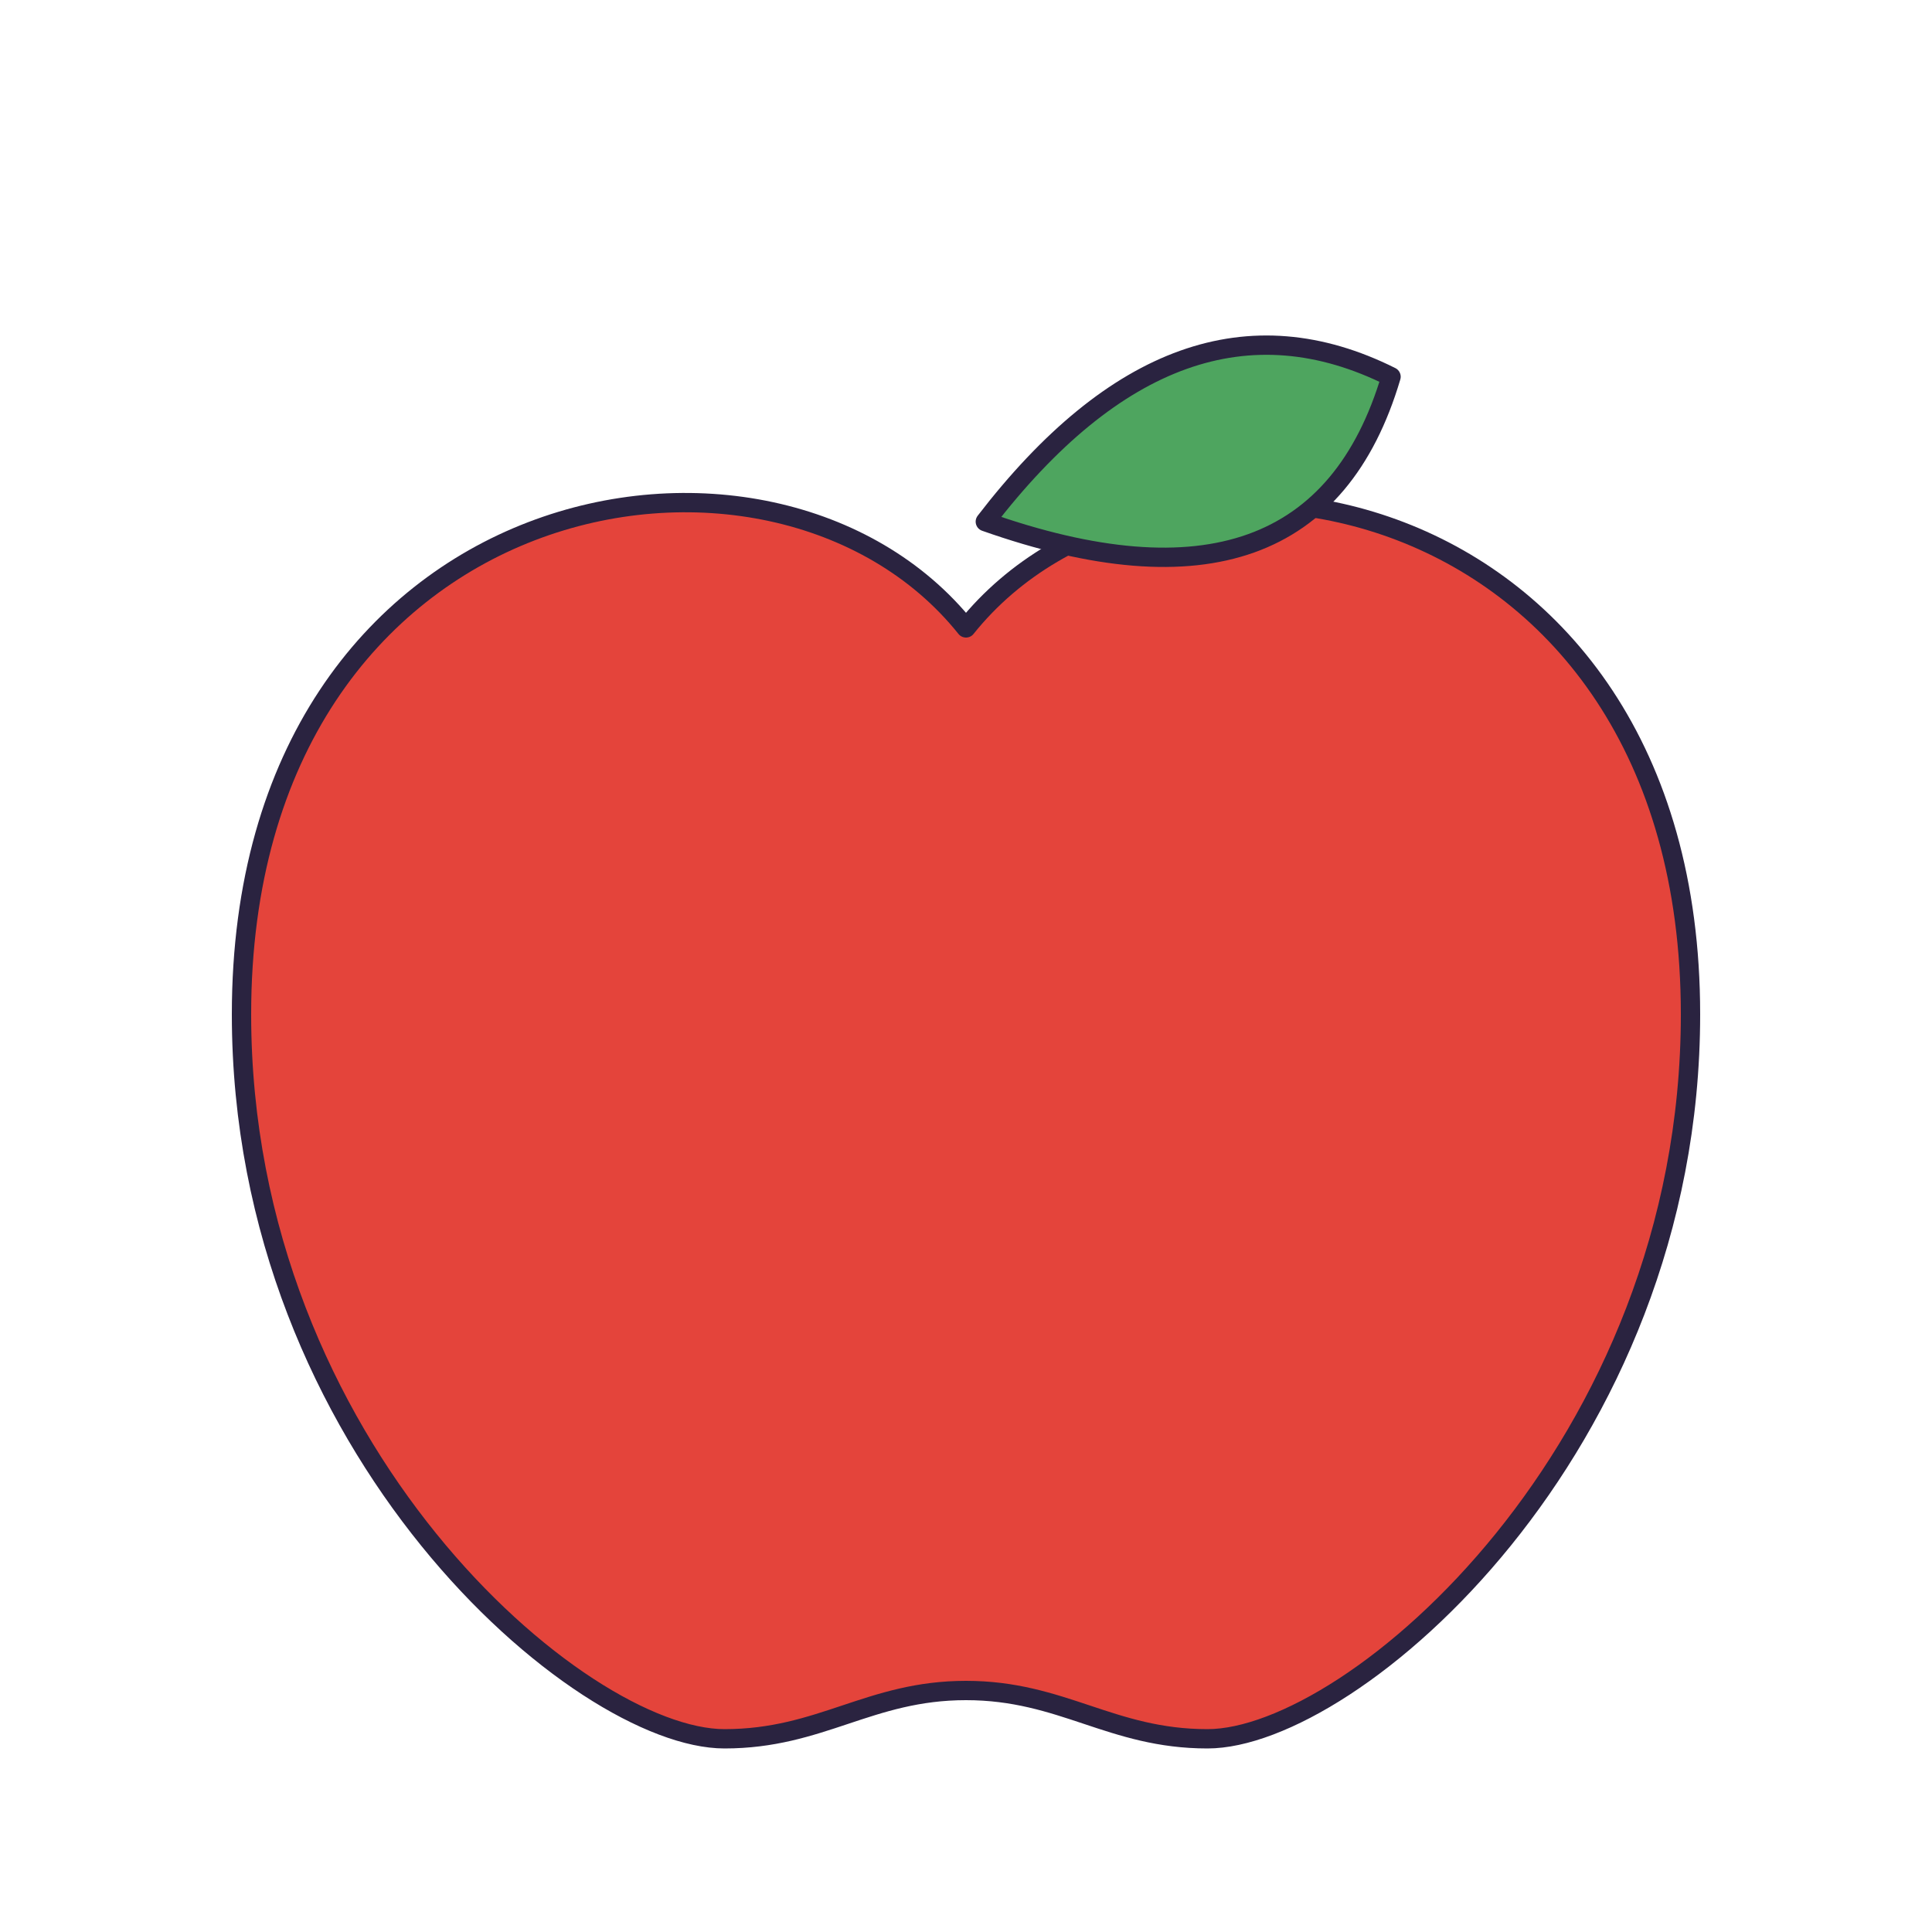
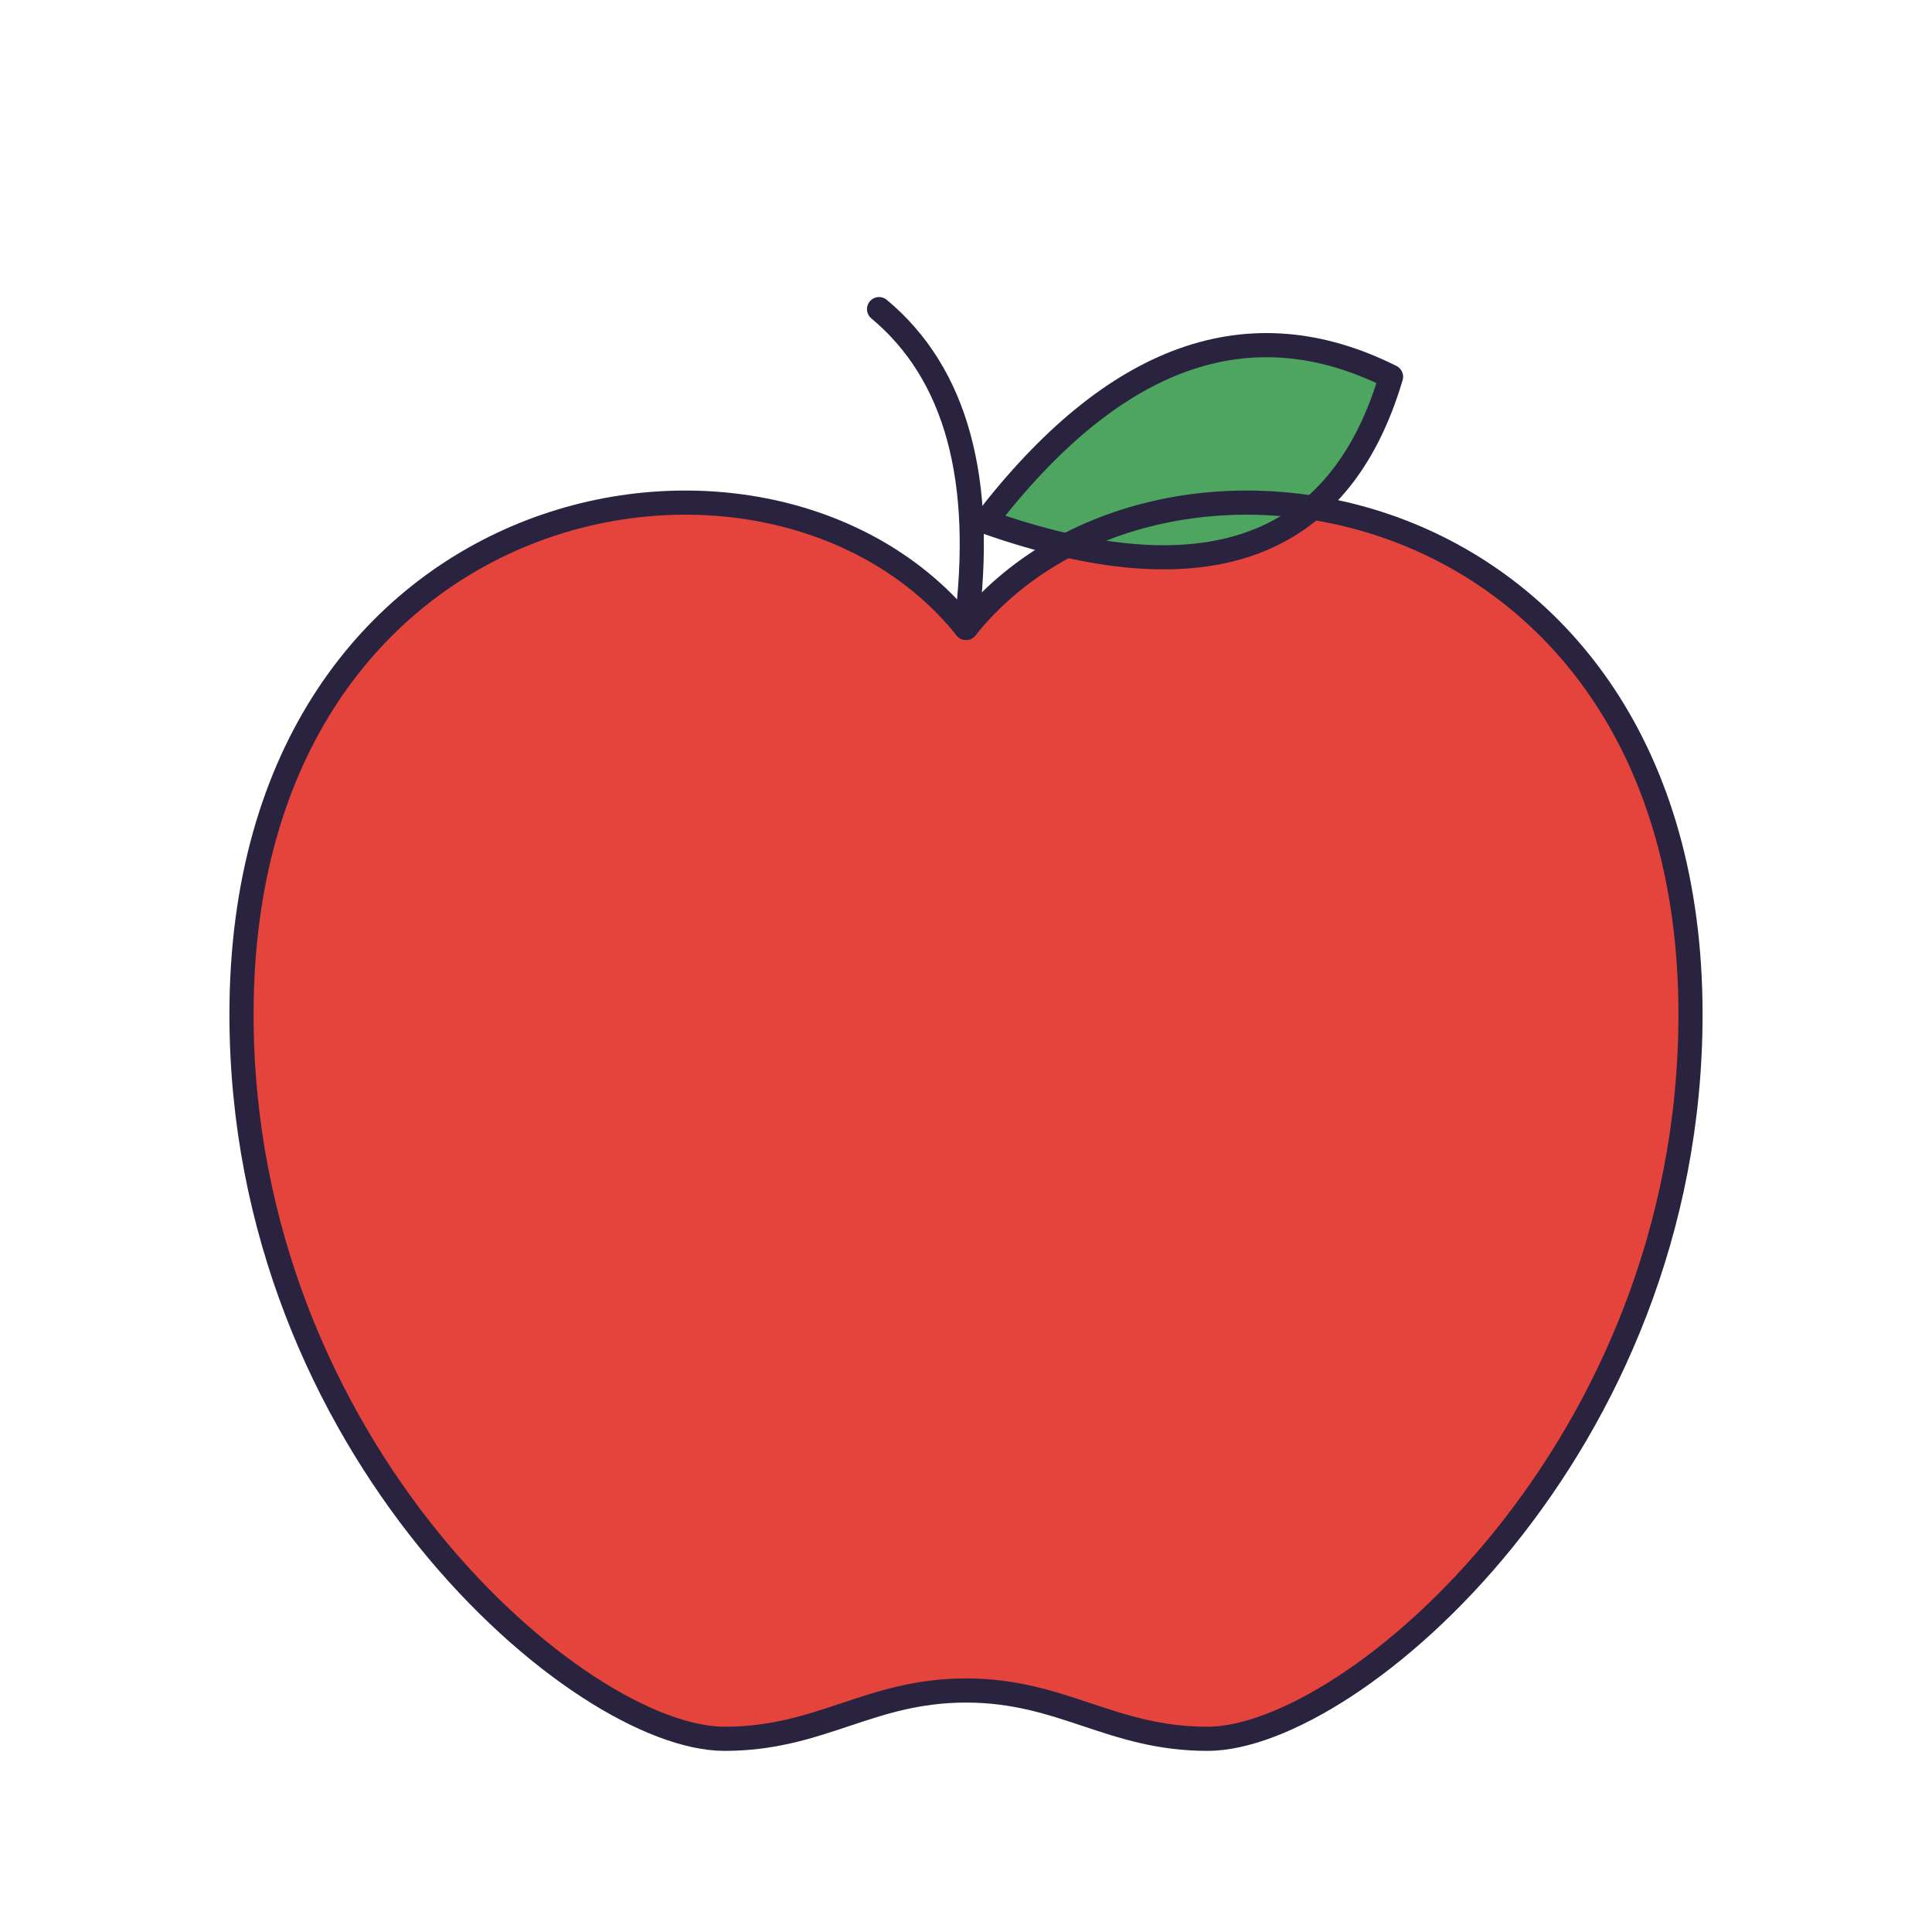
<svg xmlns="http://www.w3.org/2000/svg" viewBox="0 0 400 400">
-   <g id="body" data-region="body" data-default-color="#E4443B" fill="#E4443B" stroke="#2A2340" stroke-width="4" stroke-linejoin="round">
+   <g id="body" data-region="body" data-default-color="#E4443B" fill="#E4443B" stroke="none">
    <path d="M200 130 c40 -50 150 -30 150 80 c0 90 -70 150 -100 150 c-20 0 -30 -10 -50 -10 s-30 10 -50 10 c-30 0 -100 -60 -100 -150 c0 -110 110 -130 150 -80 z" />
  </g>
-   <g id="leaf" data-region="leaf" data-default-color="#4EA55F" fill="#4EA55F" stroke="#2A2340" stroke-width="4" stroke-linejoin="round">
+   <g id="leaf" data-region="leaf" data-default-color="#4EA55F" fill="#4EA55F" stroke="none">
+     <path d="M204 108 q40 -52 84 -30 q-16 54 -84 30 z" />
+   </g>
+   <g data-ink="1" fill="none" stroke="#2A2340" stroke-width="5" stroke-linecap="round" stroke-linejoin="round" pointer-events="none">
+     <path d="M200 130 c40 -50 150 -30 150 80 c0 90 -70 150 -100 150 c-20 0 -30 -10 -50 -10 s-30 10 -50 10 c-30 0 -100 -60 -100 -150 c0 -110 110 -130 150 -80 z" />
+     <path d="M200 130 q6 -46 -18 -66" />
    <path d="M204 108 q40 -52 84 -30 q-16 54 -84 30 z" />
  </g>
</svg>
